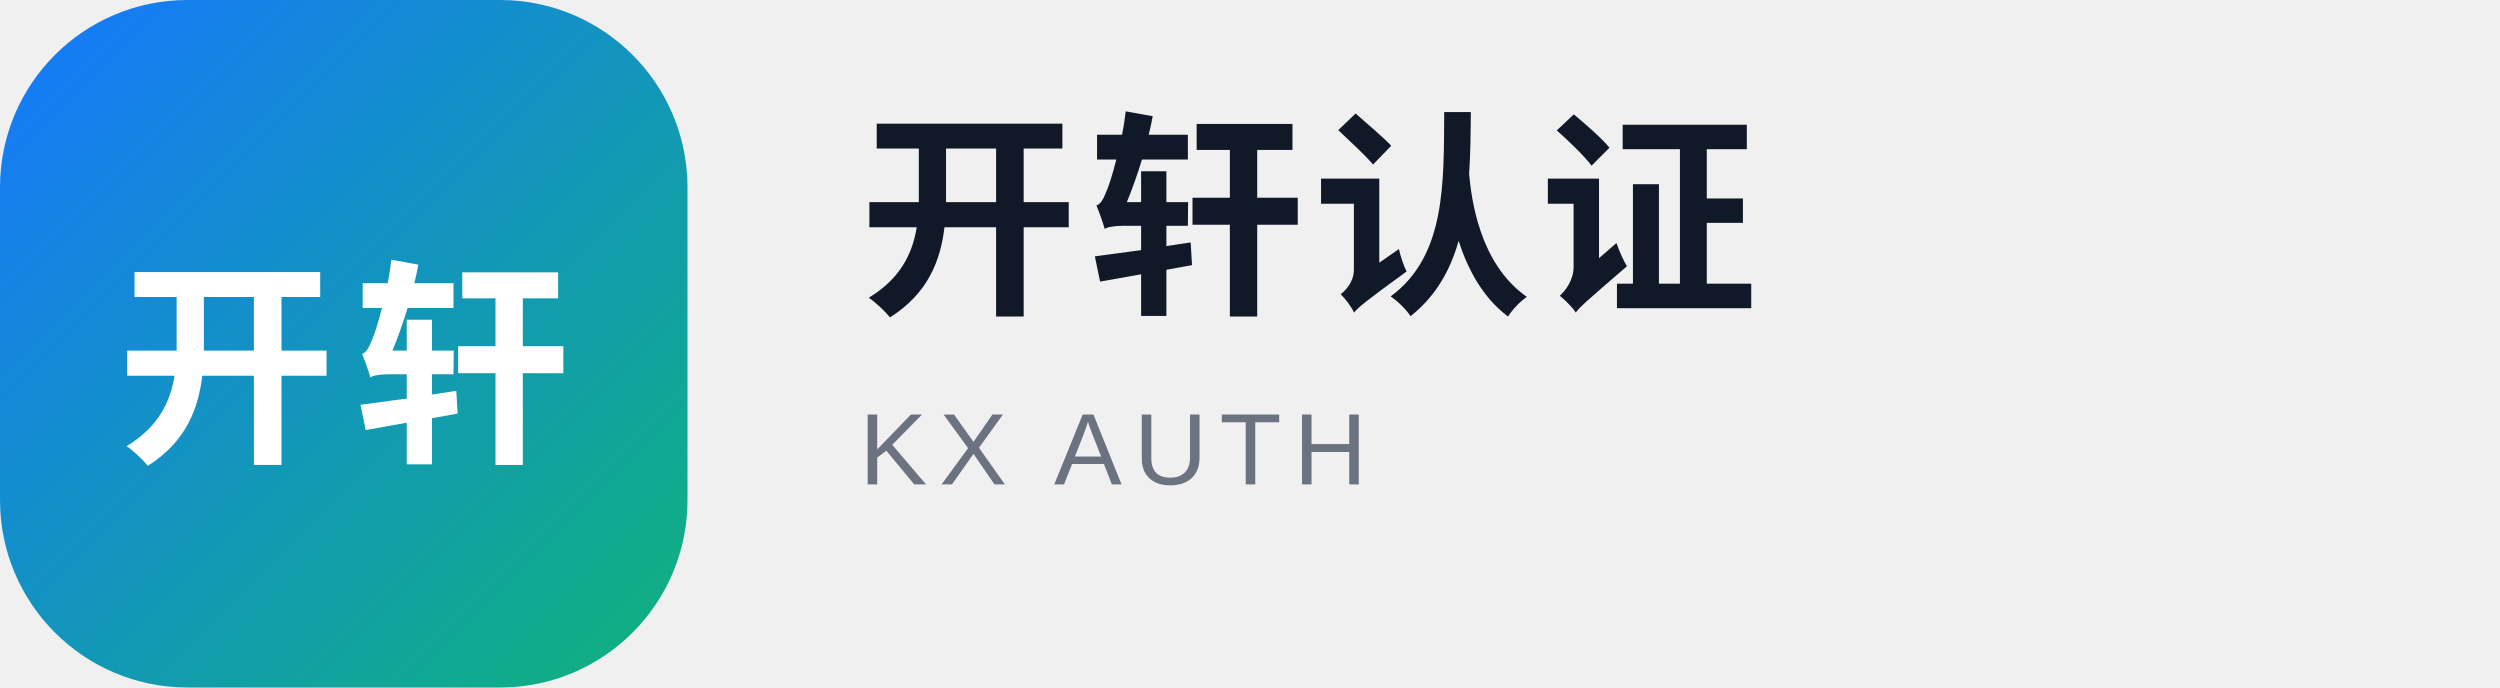
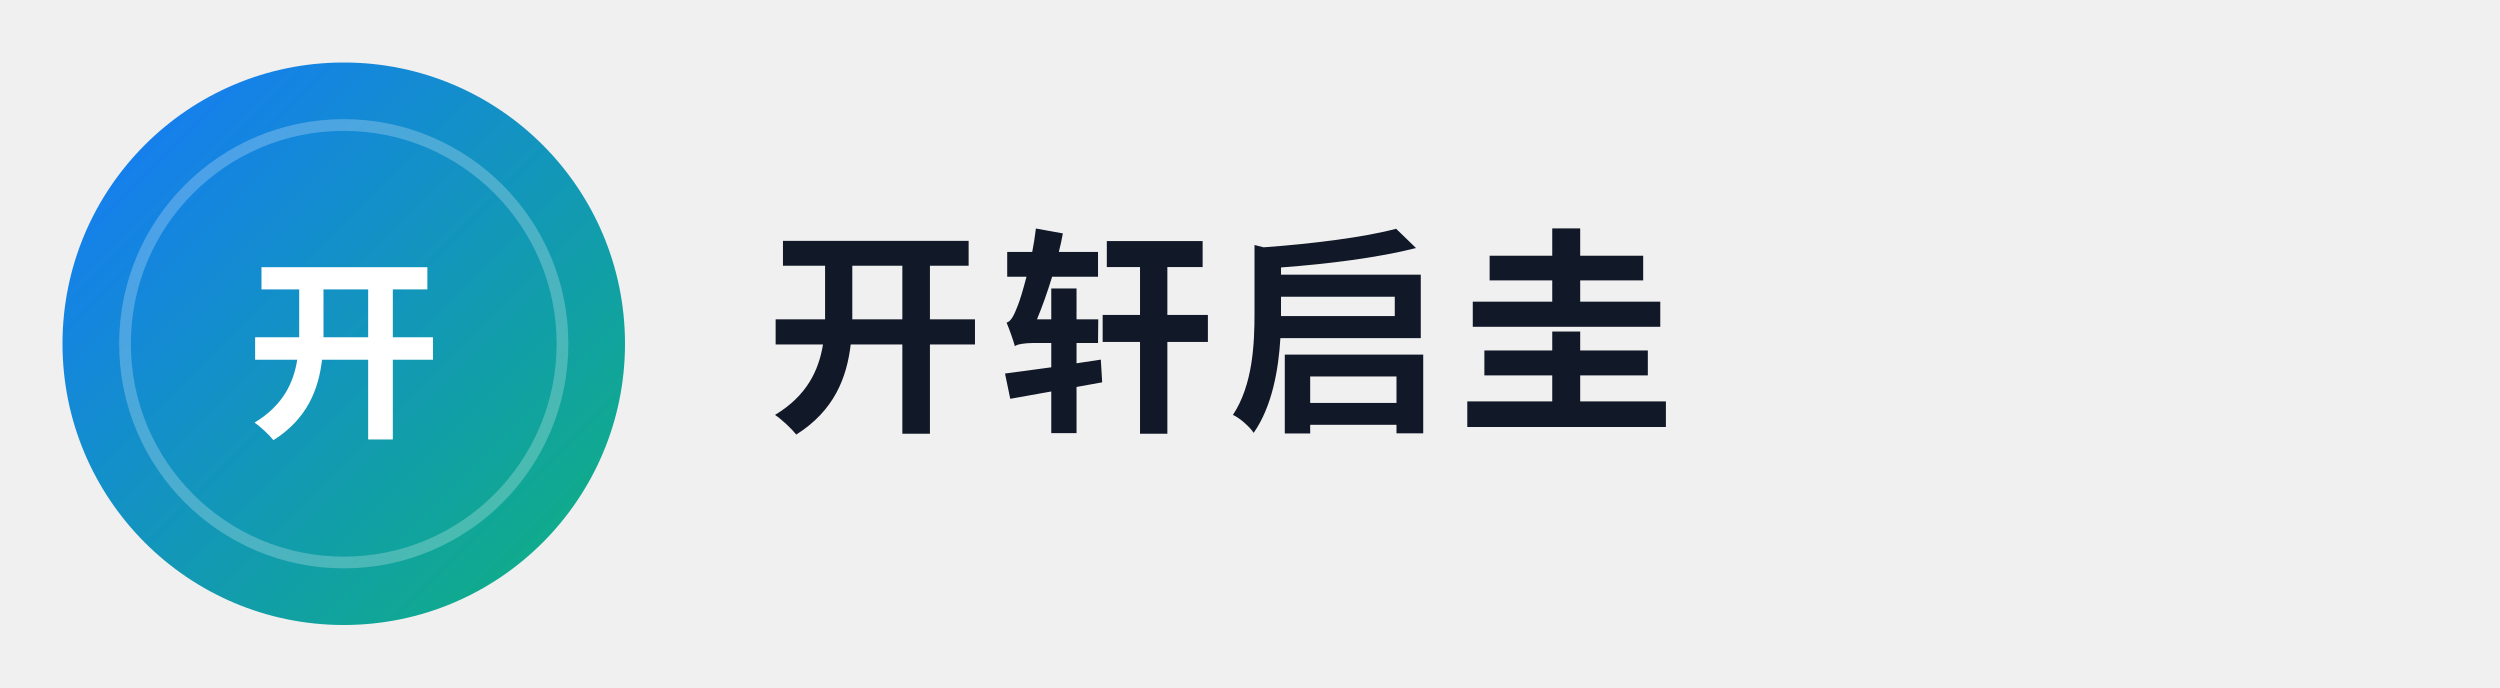
<svg xmlns="http://www.w3.org/2000/svg" width="320" height="88" viewBox="0 0 320 88" role="img" aria-labelledby="title desc">
  <defs>
    <linearGradient id="kxAuthLightGrad" x1="0%" y1="0%" x2="100%" y2="100%">
      <stop offset="0%" stop-color="#1677ff" />
      <stop offset="100%" stop-color="#0fb37a" />
    </linearGradient>
  </defs>
-   <rect x="0" y="0" width="88" height="88" rx="24" fill="url(#kxAuthLightGrad)" />
-   <text x="44" y="57" text-anchor="middle" font-family="'PingFang SC','Microsoft YaHei',sans-serif" font-size="28" font-weight="700" fill="#ffffff" letter-spacing="2">开轩</text>
-   <text x="110" y="38" font-family="'PingFang SC','Microsoft YaHei',sans-serif" font-size="28" font-weight="700" fill="#111827" letter-spacing="1">开轩认证</text>
-   <text x="110" y="62" font-family="'PingFang SC','Microsoft YaHei',Arial,sans-serif" font-size="13" fill="#6b7280" letter-spacing="0.12em">KX AUTH</text>
+   <circle cx="44" cy="44" r="36" fill="url(#kxAuthLightGrad)" />
+   <circle cx="44" cy="44" r="28" fill="none" stroke="#ffffff" stroke-opacity="0.24" stroke-width="1.5" />
+   <text x="44" y="54" text-anchor="middle" font-family="'PingFang SC','Microsoft YaHei',sans-serif" font-size="25" font-weight="700" fill="#ffffff">开</text>
+   <text x="98" y="53" font-family="'PingFang SC','Microsoft YaHei',sans-serif" font-size="28" font-weight="700" fill="#111827" letter-spacing="1.5">开轩启圭</text>
</svg>
